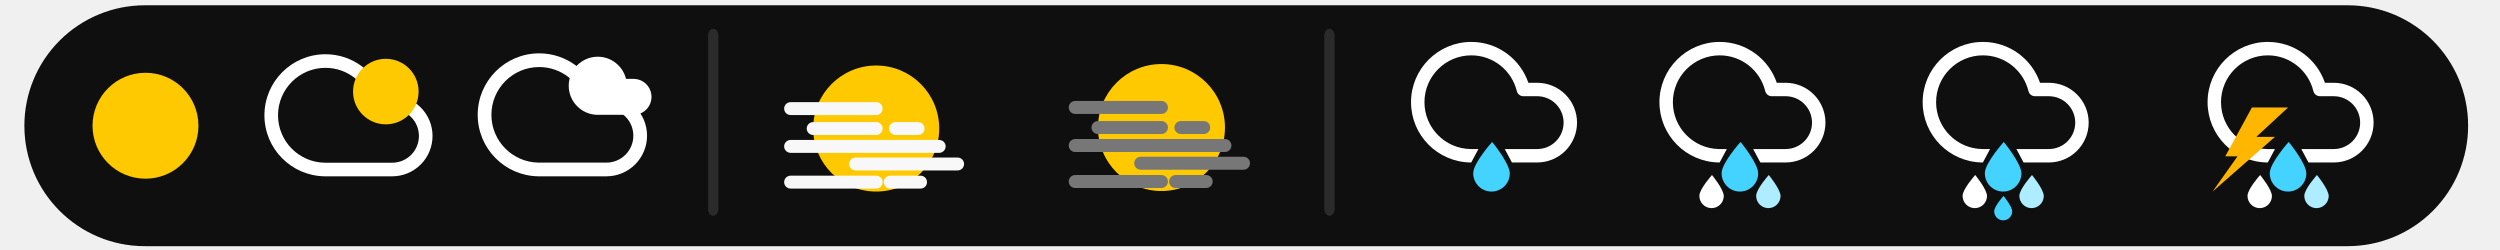
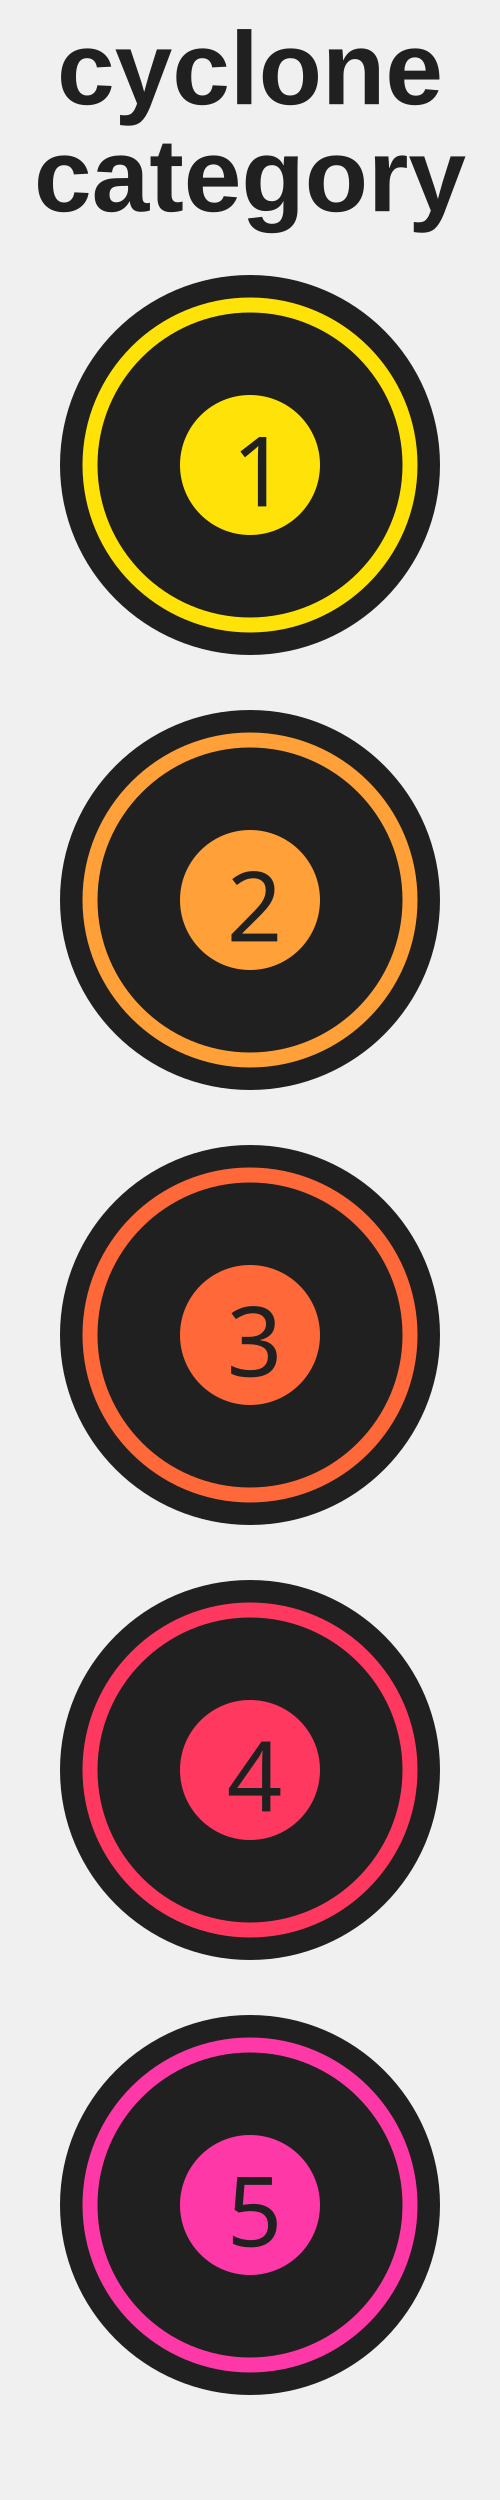
- <svg xmlns="http://www.w3.org/2000/svg" width="100%" height="100%" viewBox="0 0 4000 400" version="1.1" xml:space="preserve" style="fill-rule:evenodd;clip-rule:evenodd;stroke-linejoin:round;stroke-miterlimit:2;">
+ <svg xmlns="http://www.w3.org/2000/svg" width="100%" height="100%" viewBox="0 0 50 250" version="1.1" xml:space="preserve" style="fill-rule:evenodd;clip-rule:evenodd;stroke-linecap:round;stroke-linejoin:round;stroke-miterlimit:1.5;">
+   <g transform="matrix(0.431818,0,0,0.431818,-2.68182,0.409091)">
+     <text x="19.416px" y="23.18px" style="font-family:'Arial-BoldMT', 'Arial', sans-serif;font-weight:700;font-size:24px;fill:#202020;">cyclone</text>
+     <text x="14.084px" y="47.965px" style="font-family:'Arial-BoldMT', 'Arial', sans-serif;font-weight:700;font-size:24px;fill:#202020;">category</text>
+   </g>
  <g>
-     <path d="M3949,201.165c0,-106.426 -86.275,-192.701 -192.701,-192.701l-3524.6,0c-51.107,0 -100.122,20.303 -136.26,56.441c-36.139,36.138 -56.441,85.153 -56.441,136.26l-0,0.002c-0,106.426 86.275,192.701 192.701,192.701l3524.6,0c51.107,0 100.122,-20.302 136.26,-56.441c36.139,-36.138 56.441,-85.152 56.441,-136.26l-0,-0.002Z" style="fill:#0f0f0f;" />
-     <path d="M3206.02,227.122c0,-0 28.57,34.565 28.249,50.706c-0.321,16.141 -13.686,28.985 -29.827,28.664c-16.141,-0.321 -28.985,-13.686 -28.664,-29.827c0.321,-16.141 30.242,-49.543 30.242,-49.543Z" style="fill:#44d3ff;" />
-     <path d="M3205.62,313.445c0,0 14.075,17.029 13.917,24.981c-0.158,7.952 -6.742,14.28 -14.694,14.122c-7.952,-0.158 -14.28,-6.743 -14.122,-14.695c0.158,-7.952 14.899,-24.408 14.899,-24.408Z" style="fill:#44d3ff;" />
-     <path d="M3160.35,279.997c0,0 19.077,23.08 18.862,33.858c-0.214,10.777 -9.138,19.353 -19.916,19.139c-10.777,-0.214 -19.354,-9.138 -19.139,-19.916c0.214,-10.778 20.193,-33.081 20.193,-33.081Z" style="fill:#fff;" />
-     <path d="M3251.2,279.997c0,0 19.077,23.08 18.863,33.858c-0.214,10.777 -9.139,19.353 -19.916,19.139c-10.778,-0.214 -19.354,-9.138 -19.14,-19.916c0.214,-10.778 20.193,-33.081 20.193,-33.081Z" style="fill:#aeedff;" />
-     <path d="M3172.61,259.96l-1.022,0l-0.005,-0.007l-0.131,-0c-52.649,-0.667 -95.195,-43.621 -95.195,-96.435c0,-53.228 43.215,-96.443 96.443,-96.443c42.362,-0 78.38,27.375 91.317,65.374c-0,-0 14.128,-0 14.128,-0c16.904,-0 33.115,6.715 45.068,18.668c11.953,11.952 18.668,28.164 18.668,45.067c-0,0.014 -0,0.027 -0,0.041c-0,16.904 -6.715,33.115 -18.668,45.068c-11.953,11.952 -28.164,18.667 -45.068,18.667l-40.447,0l-11.459,-21.493l51.907,0c11.203,0 21.947,-4.45 29.869,-12.372c7.922,-7.922 12.372,-18.667 12.372,-29.87l0,-0.041c0,-11.203 -4.45,-21.948 -12.372,-29.869c-7.922,-7.922 -18.666,-12.373 -29.87,-12.373l-22.177,-0c-4.956,-0 -9.269,-3.389 -10.442,-8.204c-7.987,-32.796 -37.584,-57.17 -72.826,-57.17c-41.366,0 -74.95,33.584 -74.95,74.95c0,41.042 33.06,74.425 73.975,74.943l0.164,0.006l12.179,0l-11.458,21.493Z" style="fill:#fff;" />
-     <path d="M3661.89,227.122c-0,-0 28.57,34.565 28.249,50.706c-0.321,16.141 -13.686,28.985 -29.827,28.664c-16.141,-0.321 -28.985,-13.686 -28.664,-29.827c0.321,-16.141 30.242,-49.543 30.242,-49.543Z" style="fill:#44d3ff;" />
-     <path d="M3616.22,279.997c0,0 19.077,23.08 18.863,33.858c-0.215,10.777 -9.139,19.353 -19.916,19.139c-10.778,-0.214 -19.354,-9.138 -19.14,-19.916c0.214,-10.778 20.193,-33.081 20.193,-33.081Z" style="fill:#fff;" />
-     <path d="M3707.08,279.997c-0,0 19.077,23.08 18.862,33.858c-0.214,10.777 -9.138,19.353 -19.916,19.139c-10.778,-0.214 -19.354,-9.138 -19.139,-19.916c0.214,-10.778 20.193,-33.081 20.193,-33.081Z" style="fill:#aeedff;" />
-     <path d="M3628.48,259.96l-1.021,0l-0.006,-0.007l-0.13,-0c-52.65,-0.667 -95.195,-43.621 -95.195,-96.435c-0,-53.228 43.214,-96.443 96.442,-96.443c42.363,-0 78.38,27.375 91.317,65.374c0,-0 14.129,-0 14.129,-0c16.904,-0 33.115,6.715 45.068,18.668c11.952,11.952 18.667,28.164 18.667,45.067c-0,0.014 -0,0.027 -0,0.041c0,16.904 -6.715,33.115 -18.667,45.068c-11.953,11.952 -28.164,18.667 -45.068,18.667l-40.448,0l-11.458,-21.493l51.907,0c11.203,0 21.947,-4.45 29.868,-12.372c7.922,-7.922 12.373,-18.667 12.373,-29.87l-0,-0.041c-0,-11.203 -4.451,-21.948 -12.373,-29.869c-7.921,-7.922 -18.665,-12.373 -29.869,-12.373l-22.178,-0c-4.956,-0 -9.269,-3.389 -10.441,-8.204c-7.988,-32.796 -37.584,-57.17 -72.827,-57.17c-41.366,0 -74.949,33.584 -74.949,74.95c-0,41.042 33.059,74.425 73.974,74.943l0.164,0.006l12.18,0l-11.459,21.493Z" style="fill:#fff;" />
-     <path d="M2784.86,227.122c0,-0 28.57,34.565 28.249,50.706c-0.321,16.141 -13.686,28.985 -29.827,28.664c-16.141,-0.321 -28.985,-13.686 -28.664,-29.827c0.321,-16.141 30.242,-49.543 30.242,-49.543Z" style="fill:#44d3ff;" />
-     <path d="M2739.19,279.997c-0,0 19.077,23.08 18.862,33.858c-0.214,10.777 -9.138,19.353 -19.916,19.139c-10.778,-0.214 -19.354,-9.138 -19.139,-19.916c0.214,-10.778 20.193,-33.081 20.193,-33.081Z" style="fill:#fff;" />
-     <path d="M2830.04,279.997c0,0 19.077,23.08 18.863,33.858c-0.215,10.777 -9.139,19.353 -19.916,19.139c-10.778,-0.214 -19.354,-9.138 -19.14,-19.916c0.214,-10.778 20.193,-33.081 20.193,-33.081Z" style="fill:#aeedff;" />
-     <path d="M2751.45,259.96l-1.022,0l-0.006,-0.007l-0.13,-0c-52.65,-0.667 -95.195,-43.621 -95.195,-96.435c-0,-53.228 43.214,-96.443 96.443,-96.443c42.362,-0 78.379,27.375 91.317,65.374c-0,-0 14.128,-0 14.128,-0c16.904,-0 33.115,6.715 45.068,18.668c11.953,11.952 18.667,28.164 18.667,45.067c0,0.014 0,0.027 0,0.041c0,16.904 -6.714,33.115 -18.667,45.068c-11.953,11.952 -28.164,18.667 -45.068,18.667l-40.447,0l-11.459,-21.493l51.907,0c11.203,0 21.947,-4.45 29.869,-12.372c7.922,-7.922 12.372,-18.667 12.372,-29.87l0,-0.041c0,-11.203 -4.45,-21.948 -12.372,-29.869c-7.922,-7.922 -18.666,-12.373 -29.87,-12.373l-22.178,-0c-4.955,-0 -9.268,-3.389 -10.441,-8.204c-7.987,-32.796 -37.584,-57.17 -72.826,-57.17c-41.366,0 -74.95,33.584 -74.95,74.95c0,41.042 33.06,74.425 73.974,74.943l0.165,0.006l12.179,0l-11.458,21.493Z" style="fill:#fff;" />
-     <path d="M2387.41,227.122c0,-0 28.57,34.565 28.249,50.706c-0.321,16.141 -13.686,28.985 -29.827,28.664c-16.141,-0.321 -28.985,-13.686 -28.664,-29.827c0.321,-16.141 30.242,-49.543 30.242,-49.543Z" style="fill:#44d3ff;" />
-     <path d="M2353.99,259.96l-1.021,0l-0.006,-0.007l-0.13,-0c-52.65,-0.667 -95.195,-43.621 -95.195,-96.435c-0,-53.228 43.214,-96.443 96.443,-96.443c42.362,-0 78.379,27.375 91.316,65.374c0,-0 14.129,-0 14.129,-0c16.904,-0 33.115,6.715 45.068,18.668c11.952,11.952 18.667,28.164 18.667,45.067c0,0.014 0,0.027 0,0.041c0,16.904 -6.715,33.115 -18.667,45.068c-11.953,11.952 -28.164,18.667 -45.068,18.667l-40.448,0l-11.458,-21.493l51.907,0c11.203,0 21.947,-4.45 29.869,-12.372c7.922,-7.922 12.372,-18.667 12.372,-29.87l0,-0.041c0,-11.203 -4.45,-21.948 -12.372,-29.869c-7.922,-7.922 -18.666,-12.373 -29.87,-12.373l-22.178,-0c-4.956,-0 -9.269,-3.389 -10.441,-8.204c-7.987,-32.796 -37.584,-57.17 -72.826,-57.17c-41.366,0 -74.95,33.584 -74.95,74.95c-0,41.042 33.059,74.425 73.974,74.943l0.165,0.006l12.179,0l-11.459,21.493Z" style="fill:#fff;" />
-     <path d="M861.56,282.104l0.006,0.007l108.7,-0c17.243,-0 33.781,-6.85 45.974,-19.043c12.193,-12.193 19.043,-28.731 19.043,-45.974c-0,-0.014 -0,-0.028 -0,-0.042c-0,-17.243 -6.85,-33.78 -19.043,-45.974c-12.193,-12.193 -28.731,-19.043 -45.974,-19.043c-0,0 -14.413,0 -14.413,0c-13.197,-38.763 -49.939,-66.688 -93.153,-66.688c-54.299,-0 -98.382,44.083 -98.382,98.382c-0,53.876 43.401,97.694 97.109,98.374l0.133,0.001Zm0.313,-21.918l-0.168,-0.007c-41.737,-0.528 -75.462,-34.583 -75.462,-76.45c0,-42.198 34.259,-76.457 76.457,-76.457c35.951,0 66.143,24.864 74.291,58.32c1.196,4.912 5.596,8.369 10.651,8.369l22.624,-0c11.429,-0 22.389,4.54 30.47,12.621c8.081,8.081 12.621,19.042 12.621,30.47l0,0.042c0,11.429 -4.54,22.389 -12.621,30.47c-8.081,8.081 -19.041,12.621 -30.469,12.622l-108.394,-0Z" style="fill:#fff;" />
-     <path d="M955.844,183.725c-25.381,-0.321 -45.89,-21.029 -45.89,-46.489c0,-25.66 20.833,-46.493 46.493,-46.493c21.863,-0 40.221,15.122 45.176,35.467l12.032,0c7.625,0 14.937,3.029 20.328,8.421c5.391,5.391 8.42,12.703 8.42,20.328c0,0.007 0,0.014 0,0.022c0,7.624 -3.029,14.936 -8.42,20.328c-5.391,5.391 -12.703,8.42 -20.328,8.42l-57.811,-0l0,-0.004Z" style="fill:#fff;" />
-     <path d="M519.606,282.104l0.006,0.007l107.905,-0c17.118,-0 33.534,-6.8 45.638,-18.904c12.104,-12.104 18.904,-28.521 18.904,-45.638c-0,-0.014 -0,-0.028 -0,-0.041c-0,-17.118 -6.8,-33.534 -18.904,-45.638c-12.104,-12.104 -28.52,-18.904 -45.638,-18.904c0,-0 -14.307,-0 -14.307,-0c-13.101,-38.48 -49.574,-66.201 -92.473,-66.201c-53.902,-0 -97.663,43.761 -97.663,97.663c0,53.482 43.084,96.98 96.4,97.655l0.132,0.001Zm0.31,-21.758l-0.166,-0.007c-41.433,-0.524 -74.911,-34.33 -74.911,-75.891c0,-41.889 34.009,-75.898 75.898,-75.898c35.689,-0 65.66,24.682 73.748,57.893c1.188,4.876 5.555,8.308 10.574,8.308l22.458,-0c11.346,0 22.226,4.507 30.248,12.529c8.022,8.022 12.529,18.903 12.529,30.248l-0,0.041c-0,11.345 -4.507,22.225 -12.529,30.248c-8.022,8.022 -18.902,12.529 -30.247,12.529l-107.602,-0Z" style="fill:#fff;" />
-     <circle cx="617.315" cy="146.518" r="52.433" style="fill:#ffc900;" />
-     <circle cx="232.769" cy="201.166" r="84.734" style="fill:#ffc900;" />
-     <path d="M3603.06,171.946l57.84,0l-50.825,47.094l29.751,0l-99.724,87.458l39.893,-56.325l-19.529,0l42.594,-78.227Z" style="fill:#ffb600;" />
-     <path d="M2118.89,56.838l0,277.627c0,5.933 3.706,10.749 8.27,10.749c4.564,0 8.269,-4.816 8.269,-10.749l0,-277.627c0,-5.933 -3.705,-10.749 -8.269,-10.749c-4.564,-0 -8.27,4.816 -8.27,10.749Z" style="fill:#fff;fill-opacity:0.12;" />
-     <path d="M1132.89,56.838l0,277.627c0,5.933 3.706,10.749 8.27,10.749c4.564,0 8.269,-4.816 8.269,-10.749l0,-277.627c0,-5.933 -3.705,-10.749 -8.269,-10.749c-4.564,-0 -8.27,4.816 -8.27,10.749Z" style="fill:#fff;fill-opacity:0.12;" />
-     <g>
-       <g>
-         <circle cx="1401.9" cy="205.657" r="100.841" style="fill:#ffc900;" />
-       </g>
-       <g>
-         <path d="M1264.93,184.061l136.96,0c5.695,0 10.314,-4.621 10.314,-10.312c-0,-5.692 -4.619,-10.313 -10.314,-10.313l-136.96,0c-5.694,0 -10.313,4.621 -10.313,10.313c-0,5.691 4.619,10.312 10.313,10.312Z" style="fill:#f8f8f8;" />
-       </g>
-       <g>
-         <path d="M1264.93,244.544l237.8,0c5.696,0 10.317,-4.621 10.317,-10.312c0,-5.692 -4.621,-10.313 -10.317,-10.313l-237.8,0c-5.696,0 -10.317,4.621 -10.317,10.313c-0,5.691 4.621,10.312 10.317,10.312Z" style="fill:#f8f8f8;" />
-       </g>
-       <g>
-         <path d="M1368.94,272.704l163.273,0c5.691,0 10.312,-4.622 10.312,-10.313c0,-5.691 -4.621,-10.313 -10.312,-10.313l-163.273,-0c-5.691,-0 -10.312,4.622 -10.312,10.313c-0,5.691 4.621,10.313 10.312,10.313Z" style="fill:#f8f8f8;" />
-       </g>
-       <g>
-         <path d="M1264.93,301.722l136.96,0c5.695,0 10.314,-4.622 10.314,-10.313c-0,-5.692 -4.619,-10.314 -10.314,-10.314l-136.96,0c-5.694,0 -10.313,4.622 -10.313,10.314c-0,5.691 4.619,10.313 10.313,10.313Z" style="fill:#f8f8f8;" />
-       </g>
-       <g>
-         <path d="M1424.27,301.722l48.685,0c5.691,0 10.311,-4.622 10.311,-10.313c-0,-5.692 -4.62,-10.314 -10.311,-10.314l-48.685,0c-5.693,0 -10.313,4.622 -10.313,10.314c-0,5.691 4.62,10.313 10.313,10.313Z" style="fill:#f8f8f8;" />
-       </g>
-       <g>
-         <path d="M1301.05,215.969l100.84,-0c5.69,-0 10.31,-4.621 10.31,-10.313c0,-5.691 -4.62,-10.312 -10.31,-10.312l-100.84,-0c-5.691,-0 -10.311,4.621 -10.311,10.312c0,5.692 4.62,10.313 10.311,10.313Z" style="fill:#f8f8f8;" />
-       </g>
-       <g>
-         <path d="M1432.77,215.969l36.219,-0c5.692,-0 10.312,-4.621 10.312,-10.313c-0,-5.691 -4.62,-10.312 -10.312,-10.312l-36.219,-0c-5.692,-0 -10.311,4.621 -10.311,10.312c-0,5.692 4.619,10.313 10.311,10.313Z" style="fill:#f8f8f8;" />
-       </g>
-     </g>
-     <g>
-       <g>
-         <circle cx="1858.34" cy="204.05" r="101.582" style="fill:#ffc900;" />
-       </g>
-       <g>
-         <path d="M1720.36,182.296l137.968,-0c5.736,-0 10.389,-4.655 10.389,-10.389c-0,-5.733 -4.653,-10.388 -10.389,-10.388l-137.968,0c-5.736,0 -10.389,4.655 -10.389,10.388c0,5.734 4.653,10.389 10.389,10.389Z" style="fill:#777;" />
-       </g>
-       <g>
-         <path d="M1720.36,243.223l239.549,0c5.737,0 10.392,-4.655 10.392,-10.388c0,-5.733 -4.655,-10.389 -10.392,-10.389l-239.549,0c-5.738,0 -10.393,4.656 -10.393,10.389c0,5.733 4.655,10.388 10.393,10.388Z" style="fill:#777;" />
-       </g>
-       <g>
-         <path d="M1825.14,271.591l164.473,-0c5.733,-0 10.388,-4.656 10.388,-10.39c0,-5.733 -4.655,-10.389 -10.388,-10.389l-164.473,0c-5.733,0 -10.388,4.656 -10.388,10.389c-0,5.734 4.655,10.39 10.388,10.39Z" style="fill:#777;" />
-       </g>
-       <g>
-         <path d="M1720.36,300.822l137.968,-0c5.736,-0 10.389,-4.656 10.389,-10.39c-0,-5.733 -4.653,-10.389 -10.389,-10.389l-137.968,0c-5.736,0 -10.389,4.656 -10.389,10.389c0,5.734 4.653,10.39 10.389,10.39Z" style="fill:#777;" />
-       </g>
-       <g>
-         <path d="M1880.87,300.822l49.043,-0c5.732,-0 10.386,-4.656 10.386,-10.39c0,-5.733 -4.654,-10.389 -10.386,-10.389l-49.043,0c-5.735,0 -10.39,4.656 -10.39,10.389c0,5.734 4.655,10.39 10.39,10.39Z" style="fill:#777;" />
-       </g>
-       <g>
-         <path d="M1756.75,214.438l101.581,-0c5.732,-0 10.386,-4.655 10.386,-10.388c0,-5.734 -4.654,-10.389 -10.386,-10.389l-101.581,0c-5.733,0 -10.387,4.655 -10.387,10.389c0,5.733 4.654,10.388 10.387,10.388Z" style="fill:#777;" />
-       </g>
-       <g>
-         <path d="M1889.43,214.438l36.484,-0c5.734,-0 10.388,-4.655 10.388,-10.388c-0,-5.734 -4.654,-10.389 -10.388,-10.389l-36.484,0c-5.734,0 -10.388,4.655 -10.388,10.389c-0,5.733 4.654,10.388 10.388,10.388Z" style="fill:#777;" />
-       </g>
-     </g>
+     <circle cx="25" cy="46.5" r="19" style="fill:#202020;" />
+     <circle cx="25" cy="46.5" r="16" style="fill:none;stroke:#ffe208;stroke-width:1.5px;" />
+     <circle cx="25" cy="46.5" r="7" style="fill:#ffe208;" />
+     <text x="23.179px" y="50.643px" style="font-family:'Anton-Regular', 'Anton';font-size:9.714px;fill:#202020;">1</text>
  </g>
+   <circle cx="25" cy="90" r="19" style="fill:#202020;" />
+   <circle cx="25" cy="133.5" r="19" style="fill:#202020;" />
+   <circle cx="25" cy="177" r="19" style="fill:#202020;" />
+   <g>
+     <circle cx="25" cy="220.5" r="19" style="fill:#202020;" />
+     <circle cx="25" cy="220.5" r="16" style="fill:none;stroke:#ff38a8;stroke-width:1.5px;" />
+     <circle cx="25" cy="220.5" r="7" style="fill:#ff38a8;" />
+     <text x="22.679px" y="224.643px" style="font-family:'Anton-Regular', 'Anton';font-size:9.714px;fill:#202020;">5</text>
+   </g>
+   <circle cx="25" cy="90" r="16" style="fill:none;stroke:#ffa038;stroke-width:1.5px;" />
+   <circle cx="25" cy="133.5" r="16" style="fill:none;stroke:#ff6838;stroke-width:1.5px;" />
+   <circle cx="25" cy="177" r="16" style="fill:none;stroke:#ff385f;stroke-width:1.5px;" />
+   <circle cx="25" cy="90" r="7" style="fill:#ffa038;" />
+   <circle cx="25" cy="133.5" r="7" style="fill:#ff6838;" />
+   <circle cx="25" cy="177" r="7" style="fill:#ff385f;" />
+   <text x="22.679px" y="94.143px" style="font-family:'Anton-Regular', 'Anton';font-size:9.714px;fill:#202020;">2</text>
+   <text x="22.679px" y="137.643px" style="font-family:'Anton-Regular', 'Anton';font-size:9.714px;fill:#202020;">3</text>
+   <text x="22.679px" y="181.143px" style="font-family:'Anton-Regular', 'Anton';font-size:9.714px;fill:#202020;">4</text>
</svg>
